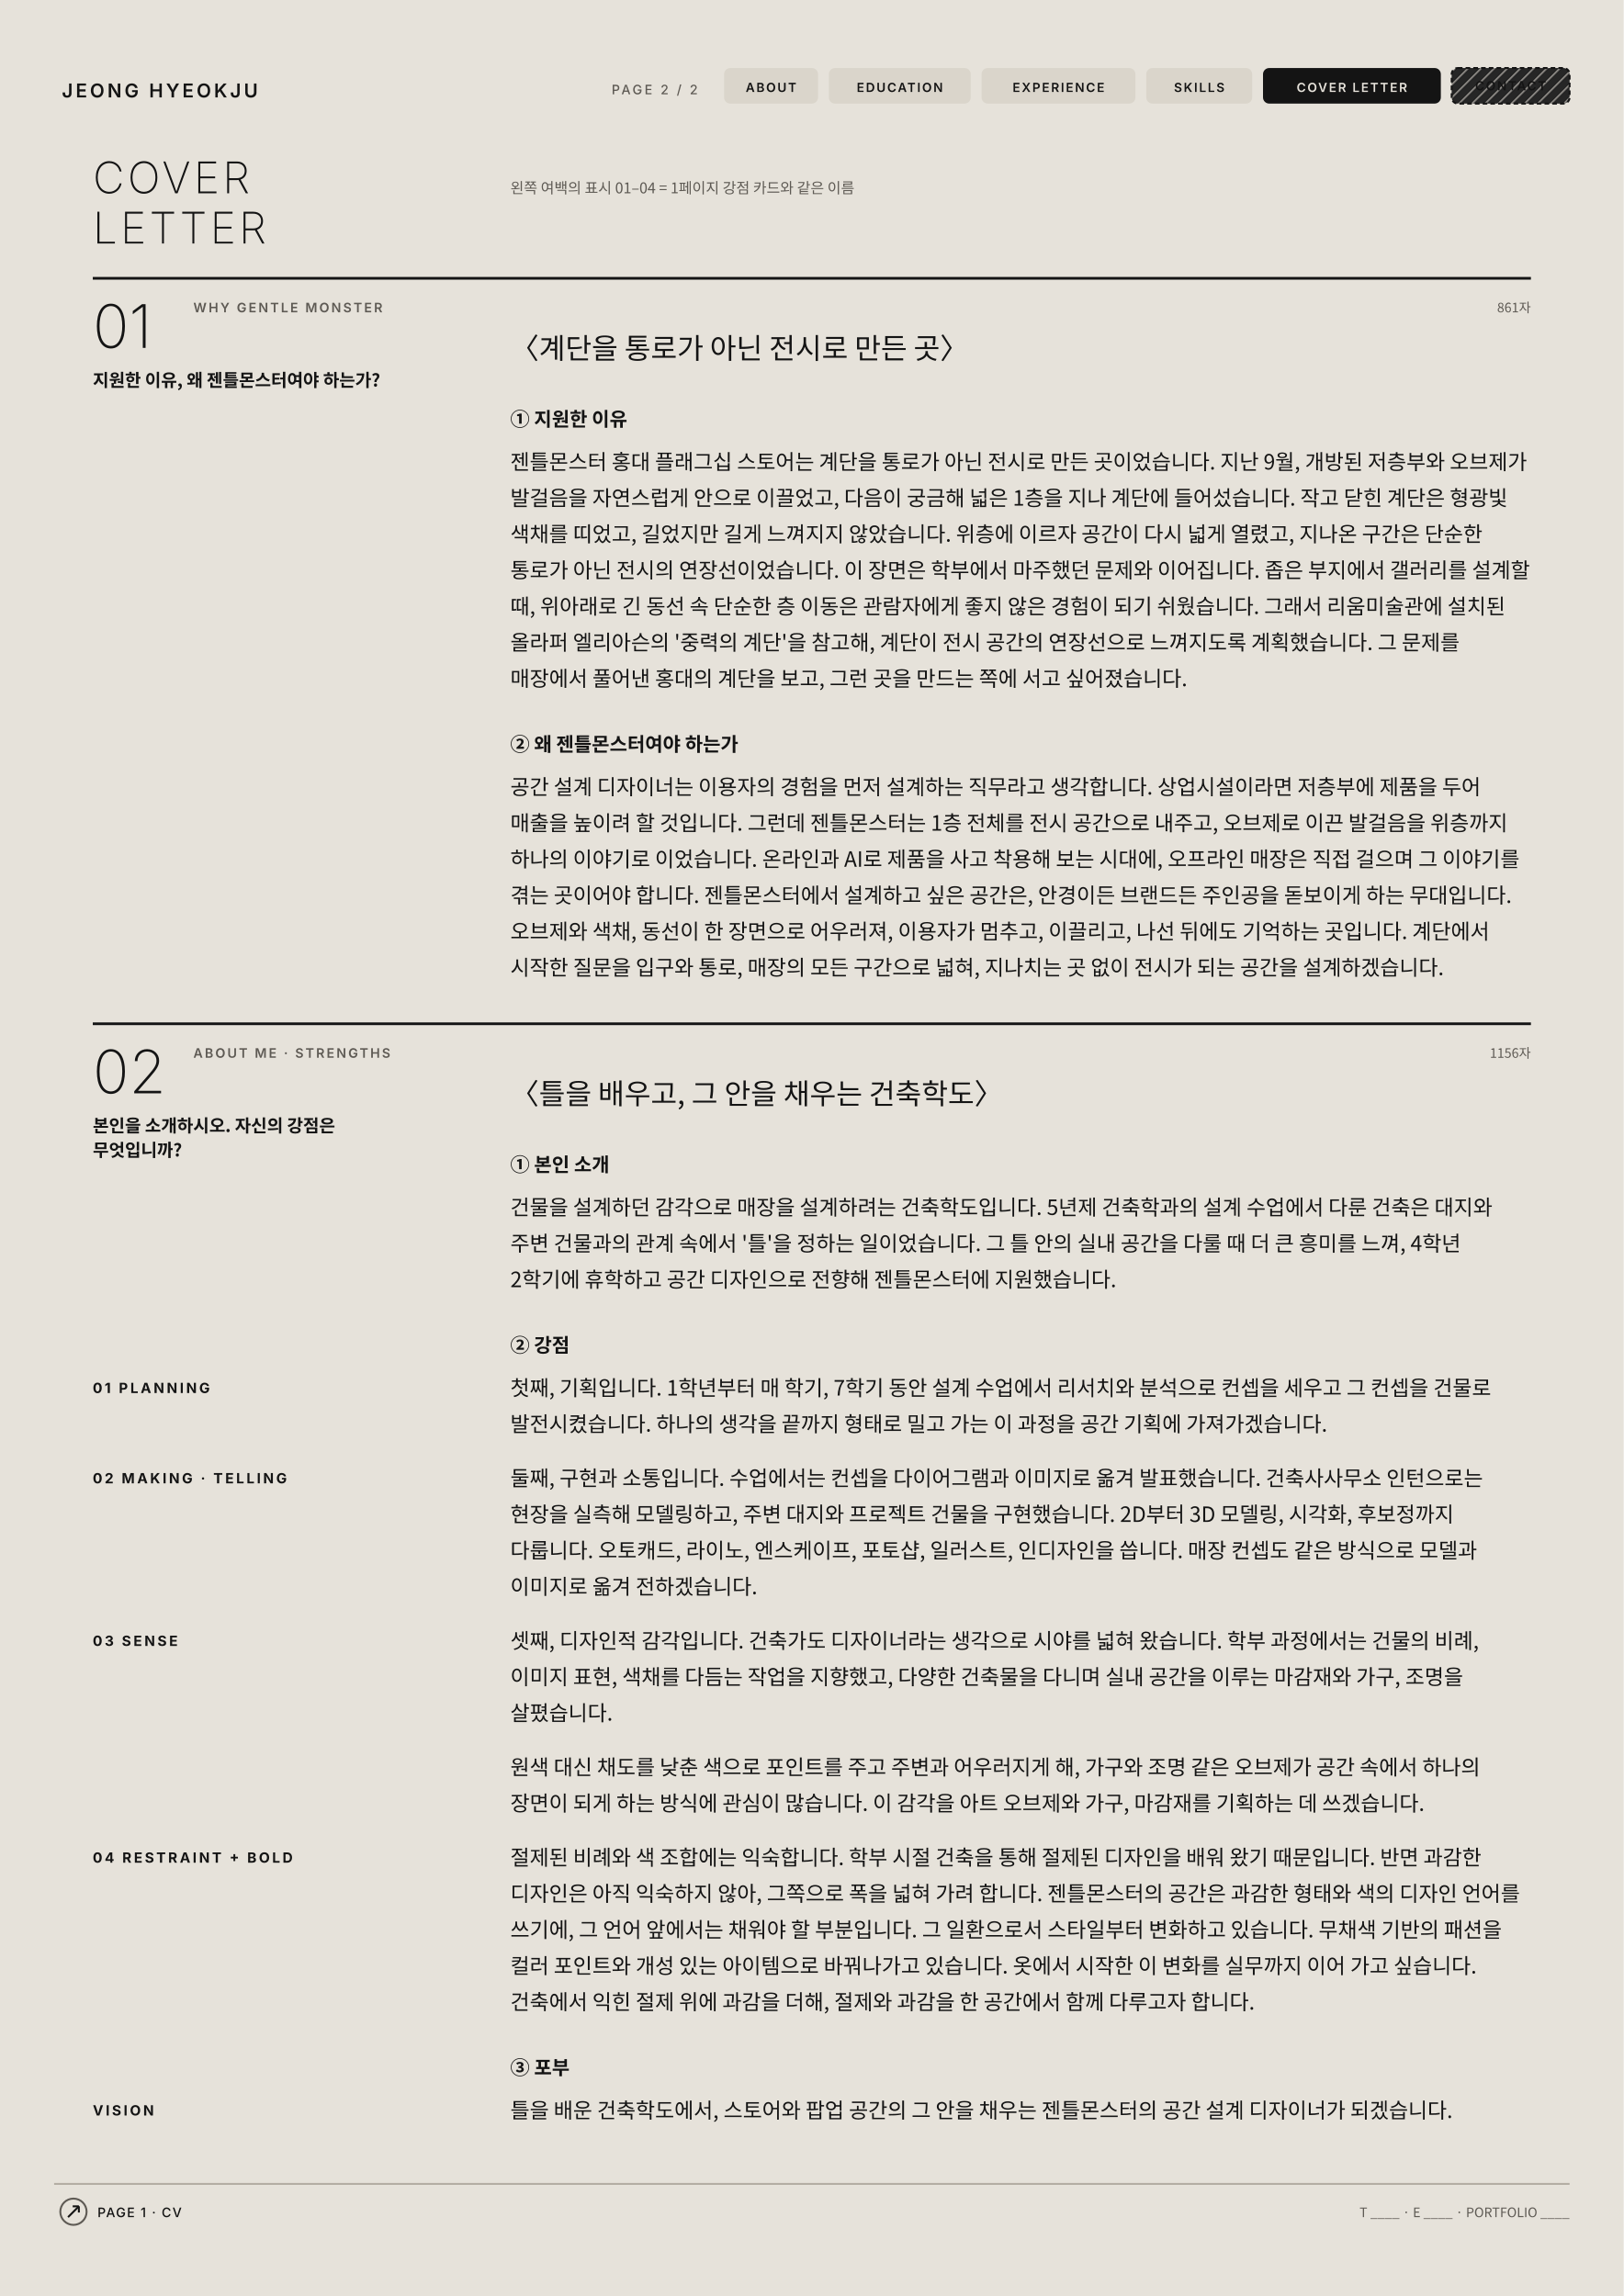
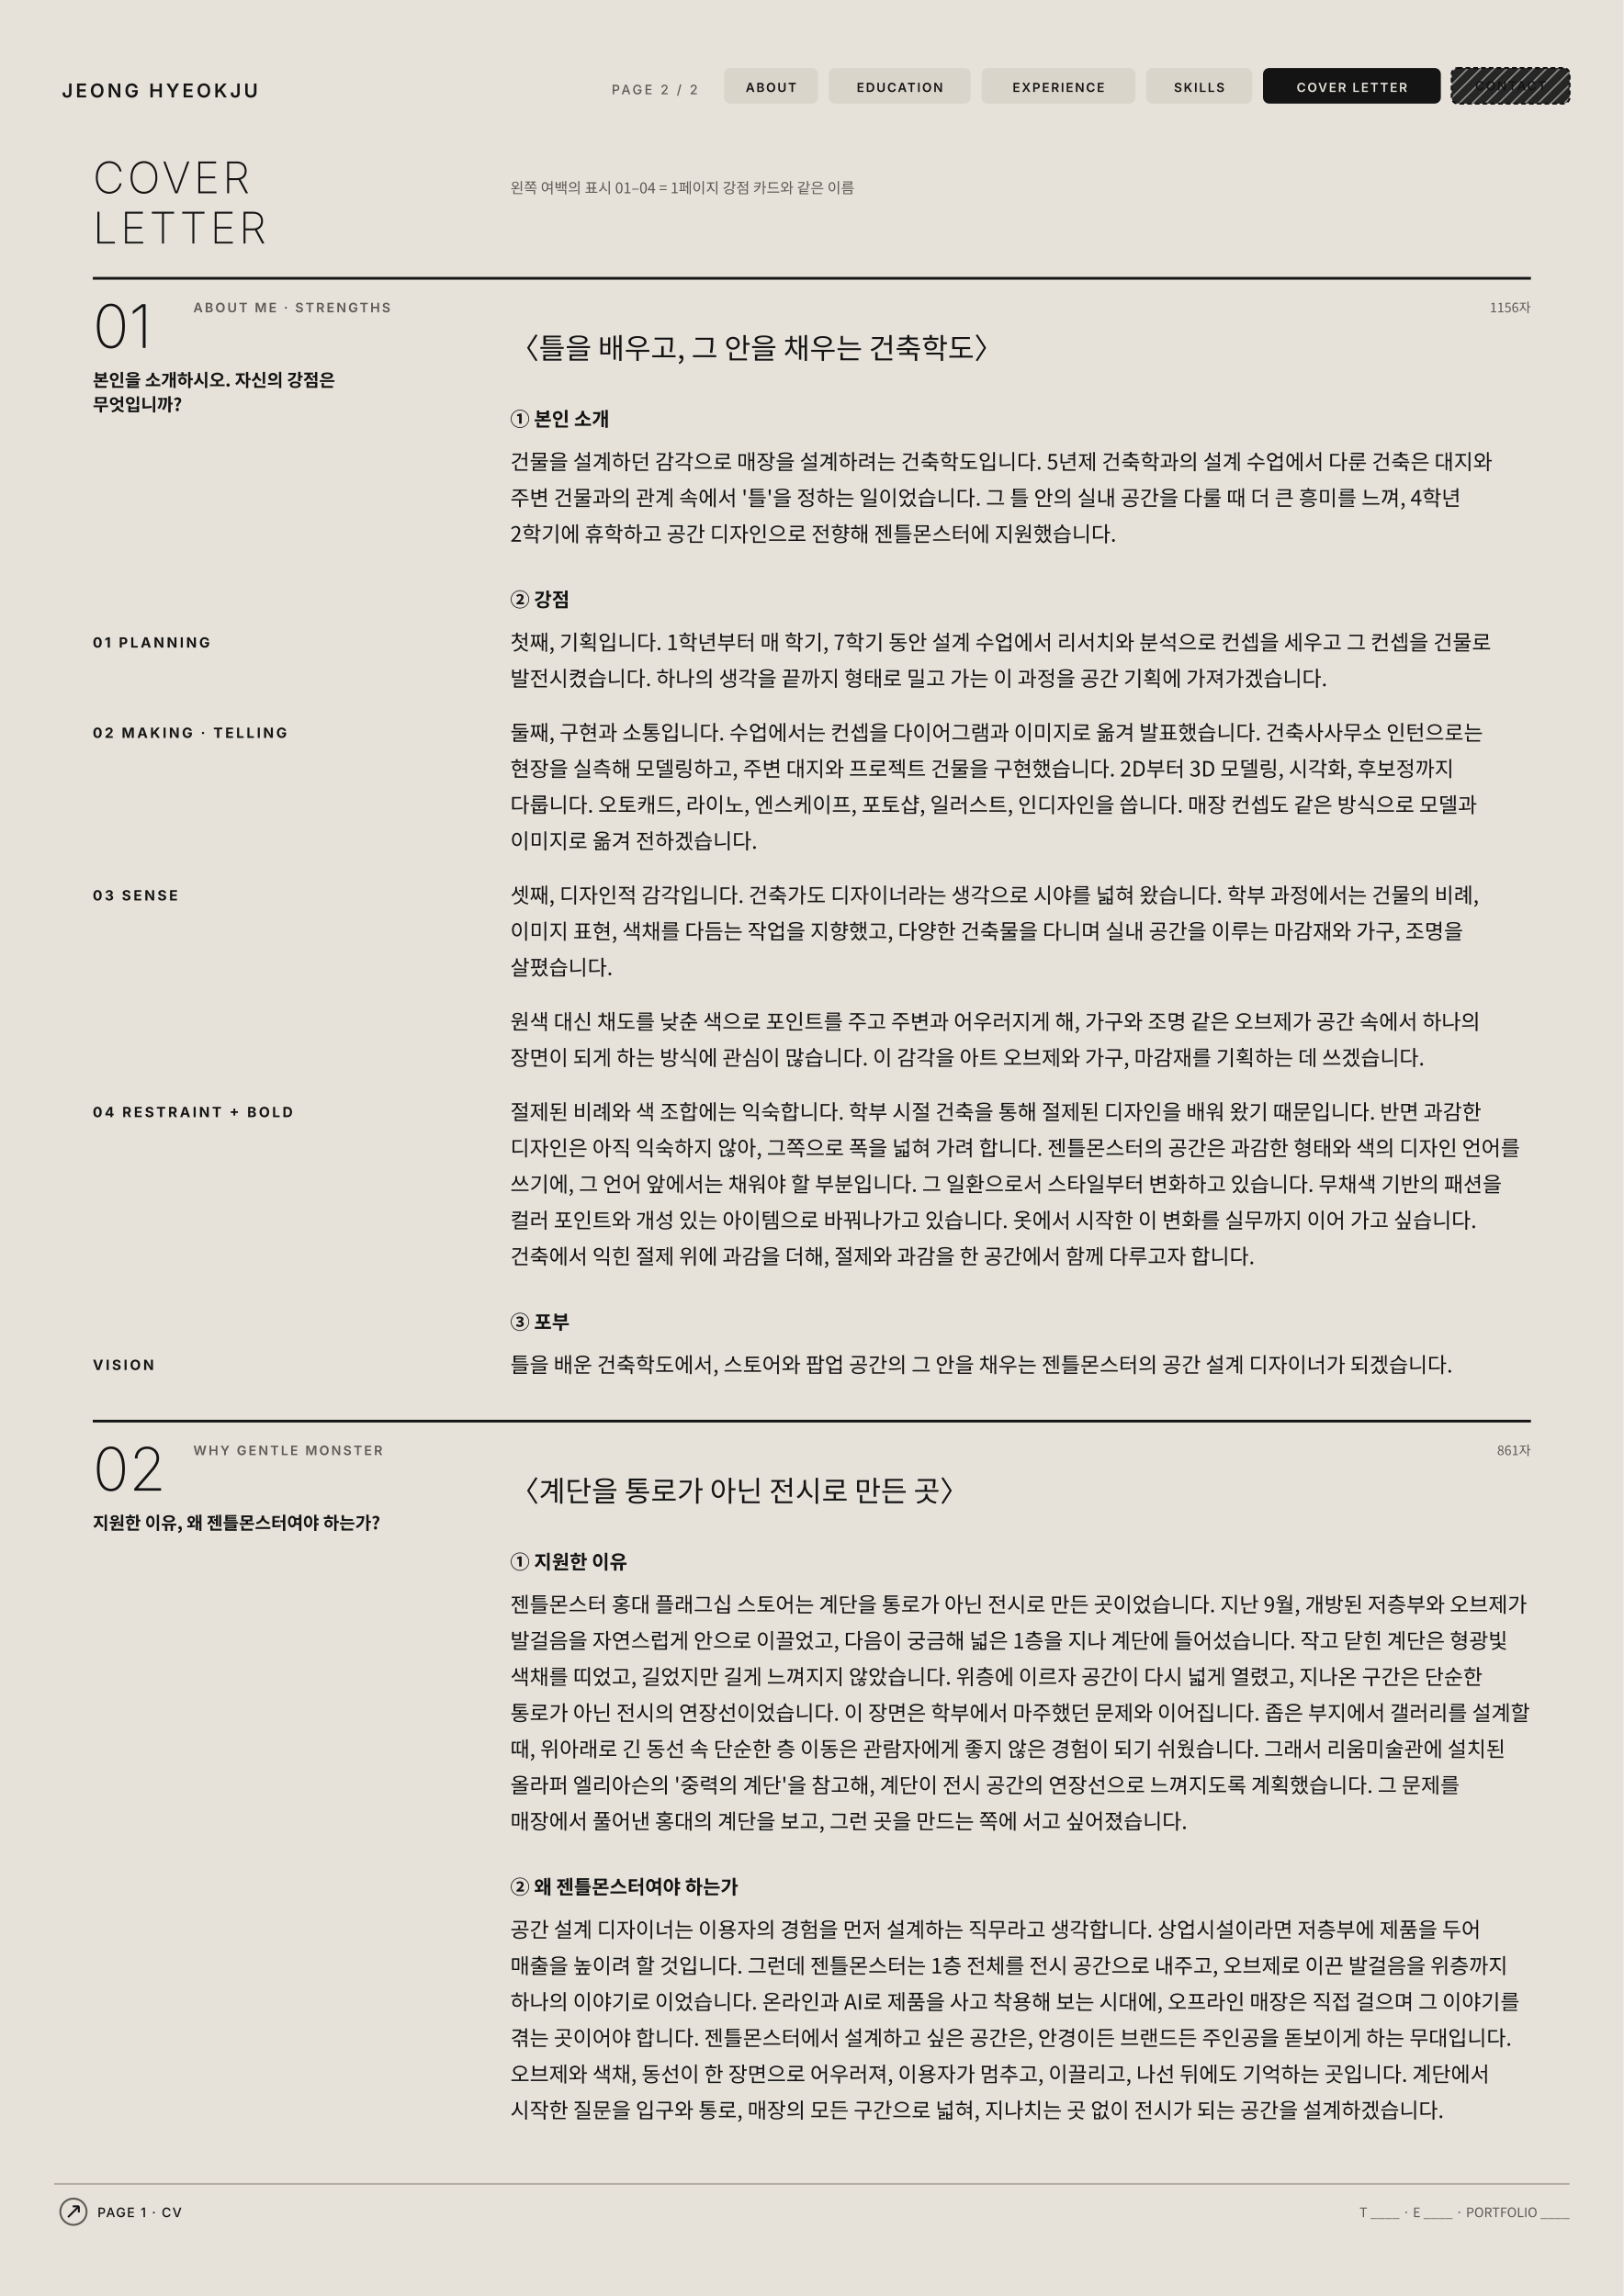
<svg xmlns="http://www.w3.org/2000/svg" width="210mm" height="297mm" viewBox="0 0 210 297">
  <defs>
    <pattern id="hatch" width="1.2" height="1.2" patternUnits="userSpaceOnUse" patternTransform="rotate(45)">
      <rect width="1.2" height="1.2" fill="#262626" />
      <line x1="0" y1="0" x2="0" y2="1.2" stroke="#8E8B86" stroke-width="0.4" />
    </pattern>
  </defs>
  <g id="P2B_01_BACKGROUND">
    <rect x="0.00" y="0.00" width="210.00" height="297.00" rx="0" fill="#E6E2DA" stroke="none" stroke-width="0.25" />
  </g>
  <g id="P2B_02_NAV">
    <text x="8.00" y="12.60" font-family="Inter, 'Noto Sans CJK KR', sans-serif" font-size="2.470" font-weight="600" fill="#141414" text-anchor="start" letter-spacing="0.350" opacity="1">JEONG HYEOKJU</text>
    <rect x="187.75" y="8.80" width="15.25" height="4.60" rx="0.8" fill="url(#hatch)" stroke="#141414" stroke-width="0.25" stroke-dasharray="0.6 0.4" />
    <text x="195.38" y="11.68" font-family="Inter, 'Noto Sans CJK KR', sans-serif" font-size="1.623" font-weight="600" fill="#141414" text-anchor="middle" letter-spacing="0.200" opacity="1">CONTACT</text>
    <rect x="163.35" y="8.80" width="23.00" height="4.60" rx="0.8" fill="#141414" stroke="none" stroke-width="0.25" />
    <text x="174.85" y="11.90" font-family="Inter, 'Noto Sans CJK KR', sans-serif" font-size="1.623" font-weight="600" fill="#E6E2DA" text-anchor="middle" letter-spacing="0.200" opacity="1">COVER LETTER</text>
    <rect x="148.25" y="8.80" width="13.70" height="4.60" rx="0.8" fill="#DAD5CB" stroke="none" stroke-width="0.25" />
    <text x="155.10" y="11.90" font-family="Inter, 'Noto Sans CJK KR', sans-serif" font-size="1.623" font-weight="600" fill="#141414" text-anchor="middle" letter-spacing="0.200" opacity="1">SKILLS</text>
    <rect x="126.95" y="8.80" width="19.90" height="4.60" rx="0.8" fill="#DAD5CB" stroke="none" stroke-width="0.25" />
    <text x="136.90" y="11.90" font-family="Inter, 'Noto Sans CJK KR', sans-serif" font-size="1.623" font-weight="600" fill="#141414" text-anchor="middle" letter-spacing="0.200" opacity="1">EXPERIENCE</text>
    <rect x="107.20" y="8.80" width="18.35" height="4.60" rx="0.8" fill="#DAD5CB" stroke="none" stroke-width="0.25" />
    <text x="116.37" y="11.90" font-family="Inter, 'Noto Sans CJK KR', sans-serif" font-size="1.623" font-weight="600" fill="#141414" text-anchor="middle" letter-spacing="0.200" opacity="1">EDUCATION</text>
    <rect x="93.65" y="8.80" width="12.15" height="4.60" rx="0.8" fill="#DAD5CB" stroke="none" stroke-width="0.25" />
    <text x="99.72" y="11.90" font-family="Inter, 'Noto Sans CJK KR', sans-serif" font-size="1.623" font-weight="600" fill="#141414" text-anchor="middle" letter-spacing="0.200" opacity="1">ABOUT</text>
    <text x="90.25" y="12.20" font-family="Inter, 'Noto Sans CJK KR', sans-serif" font-size="1.693" font-weight="500" fill="#5E5A54" text-anchor="end" letter-spacing="0.300" opacity="1">PAGE 2 / 2</text>
  </g>
  <g id="P2B_03_HEADER">
    <text x="12.00" y="25.00" font-family="Inter, 'Noto Sans CJK KR', sans-serif" font-size="5.645" font-weight="200" fill="#141414" text-anchor="start" letter-spacing="0.400" opacity="1">COVER</text>
    <text x="12.00" y="31.50" font-family="Inter, 'Noto Sans CJK KR', sans-serif" font-size="5.645" font-weight="200" fill="#141414" text-anchor="start" letter-spacing="0.400" opacity="1">LETTER</text>
    <text x="66.00" y="25.00" font-family="'Noto Sans CJK KR', Inter, sans-serif" font-size="1.905" font-weight="400" fill="#5E5A54" text-anchor="start" letter-spacing="0.000" opacity="1">왼쪽 여백의 표시 01–04 = 1페이지 강점 카드와 같은 이름</text>
  </g>
  <g id="P2B_04_TEXT">
    <line x1="12.00" y1="36.00" x2="198.00" y2="36.00" stroke="#141414" stroke-width="0.35" />
    <text x="12.00" y="45.00" font-family="Inter, 'Noto Sans CJK KR', sans-serif" font-size="7.762" font-weight="200" fill="#141414" text-anchor="start" letter-spacing="0.000" opacity="1">01</text>
-     <text x="25.00" y="40.40" font-family="Inter, 'Noto Sans CJK KR', sans-serif" font-size="1.693" font-weight="600" fill="#5E5A54" text-anchor="start" letter-spacing="0.250" opacity="1">WHY GENTLE MONSTER</text>
-     <text x="12.00" y="50.00" font-family="'Noto Sans CJK KR', Inter, sans-serif" font-size="2.258" font-weight="700" fill="#141414" text-anchor="start" letter-spacing="0.000" opacity="1">지원한 이유, 왜 젠틀몬스터여야 하는가?</text>
-     <text x="198.00" y="40.40" font-family="'Noto Sans CJK KR', Inter, sans-serif" font-size="1.693" font-weight="400" fill="#5E5A54" text-anchor="end" letter-spacing="0.000" opacity="1">861자</text>
-     <text x="66.00" y="46.40" font-family="'Noto Sans CJK KR', Inter, sans-serif" font-size="3.704" font-weight="400" fill="#141414" text-anchor="start" letter-spacing="0.000" opacity="1">〈계단을 통로가 아닌 전시로 만든 곳〉</text>
-     <text x="66.00" y="55.12" font-family="'Noto Sans CJK KR', Inter, sans-serif" font-size="2.499" font-weight="700" fill="#141414" text-anchor="start" letter-spacing="0.000" opacity="1">① 지원한 이유</text>
-     <text x="66.00" y="60.73" font-family="'Noto Sans CJK KR', Inter, sans-serif" font-size="2.717" font-weight="400" fill="#141414" text-anchor="start" letter-spacing="0.000" opacity="1">젠틀몬스터 홍대 플래그십 스토어는 계단을 통로가 아닌 전시로 만든 곳이었습니다. 지난 9월, 개방된 저층부와 오브제가</text>
-     <text x="66.00" y="65.40" font-family="'Noto Sans CJK KR', Inter, sans-serif" font-size="2.717" font-weight="400" fill="#141414" text-anchor="start" letter-spacing="0.000" opacity="1">발걸음을 자연스럽게 안으로 이끌었고, 다음이 궁금해 넓은 1층을 지나 계단에 들어섰습니다. 작고 닫힌 계단은 형광빛</text>
-     <text x="66.00" y="70.07" font-family="'Noto Sans CJK KR', Inter, sans-serif" font-size="2.717" font-weight="400" fill="#141414" text-anchor="start" letter-spacing="0.000" opacity="1">색채를 띠었고, 길었지만 길게 느껴지지 않았습니다. 위층에 이르자 공간이 다시 넓게 열렸고, 지나온 구간은 단순한</text>
-     <text x="66.00" y="74.74" font-family="'Noto Sans CJK KR', Inter, sans-serif" font-size="2.717" font-weight="400" fill="#141414" text-anchor="start" letter-spacing="0.000" opacity="1">통로가 아닌 전시의 연장선이었습니다. 이 장면은 학부에서 마주했던 문제와 이어집니다. 좁은 부지에서 갤러리를 설계할</text>
-     <text x="66.00" y="79.42" font-family="'Noto Sans CJK KR', Inter, sans-serif" font-size="2.717" font-weight="400" fill="#141414" text-anchor="start" letter-spacing="0.000" opacity="1">때, 위아래로 긴 동선 속 단순한 층 이동은 관람자에게 좋지 않은 경험이 되기 쉬웠습니다. 그래서 리움미술관에 설치된</text>
-     <text x="66.00" y="84.09" font-family="'Noto Sans CJK KR', Inter, sans-serif" font-size="2.717" font-weight="400" fill="#141414" text-anchor="start" letter-spacing="0.000" opacity="1">올라퍼 엘리아슨의 '중력의 계단'을 참고해, 계단이 전시 공간의 연장선으로 느껴지도록 계획했습니다. 그 문제를</text>
-     <text x="66.00" y="88.76" font-family="'Noto Sans CJK KR', Inter, sans-serif" font-size="2.717" font-weight="400" fill="#141414" text-anchor="start" letter-spacing="0.000" opacity="1">매장에서 풀어낸 홍대의 계단을 보고, 그런 곳을 만드는 쪽에 서고 싶어졌습니다.</text>
-     <text x="66.00" y="97.17" font-family="'Noto Sans CJK KR', Inter, sans-serif" font-size="2.499" font-weight="700" fill="#141414" text-anchor="start" letter-spacing="0.000" opacity="1">② 왜 젠틀몬스터여야 하는가</text>
-     <text x="66.00" y="102.78" font-family="'Noto Sans CJK KR', Inter, sans-serif" font-size="2.717" font-weight="400" fill="#141414" text-anchor="start" letter-spacing="0.000" opacity="1">공간 설계 디자이너는 이용자의 경험을 먼저 설계하는 직무라고 생각합니다. 상업시설이라면 저층부에 제품을 두어</text>
-     <text x="66.00" y="107.45" font-family="'Noto Sans CJK KR', Inter, sans-serif" font-size="2.717" font-weight="400" fill="#141414" text-anchor="start" letter-spacing="0.000" opacity="1">매출을 높이려 할 것입니다. 그런데 젠틀몬스터는 1층 전체를 전시 공간으로 내주고, 오브제로 이끈 발걸음을 위층까지</text>
-     <text x="66.00" y="112.12" font-family="'Noto Sans CJK KR', Inter, sans-serif" font-size="2.717" font-weight="400" fill="#141414" text-anchor="start" letter-spacing="0.000" opacity="1">하나의 이야기로 이었습니다. 온라인과 AI로 제품을 사고 착용해 보는 시대에, 오프라인 매장은 직접 걸으며 그 이야기를</text>
-     <text x="66.00" y="116.80" font-family="'Noto Sans CJK KR', Inter, sans-serif" font-size="2.717" font-weight="400" fill="#141414" text-anchor="start" letter-spacing="0.000" opacity="1">겪는 곳이어야 합니다. 젠틀몬스터에서 설계하고 싶은 공간은, 안경이든 브랜드든 주인공을 돋보이게 하는 무대입니다.</text>
-     <text x="66.00" y="121.47" font-family="'Noto Sans CJK KR', Inter, sans-serif" font-size="2.717" font-weight="400" fill="#141414" text-anchor="start" letter-spacing="0.000" opacity="1">오브제와 색채, 동선이 한 장면으로 어우러져, 이용자가 멈추고, 이끌리고, 나선 뒤에도 기억하는 곳입니다. 계단에서</text>
-     <text x="66.00" y="126.14" font-family="'Noto Sans CJK KR', Inter, sans-serif" font-size="2.717" font-weight="400" fill="#141414" text-anchor="start" letter-spacing="0.000" opacity="1">시작한 질문을 입구와 통로, 매장의 모든 구간으로 넓혀, 지나치는 곳 없이 전시가 되는 공간을 설계하겠습니다.</text>
-     <line x1="12.00" y1="132.43" x2="198.00" y2="132.43" stroke="#141414" stroke-width="0.35" />
-     <text x="12.00" y="141.43" font-family="Inter, 'Noto Sans CJK KR', sans-serif" font-size="7.762" font-weight="200" fill="#141414" text-anchor="start" letter-spacing="0.000" opacity="1">02</text>
-     <text x="25.00" y="136.83" font-family="Inter, 'Noto Sans CJK KR', sans-serif" font-size="1.693" font-weight="600" fill="#5E5A54" text-anchor="start" letter-spacing="0.250" opacity="1">ABOUT ME · STRENGTHS</text>
-     <text x="12.00" y="146.43" font-family="'Noto Sans CJK KR', Inter, sans-serif" font-size="2.258" font-weight="700" fill="#141414" text-anchor="start" letter-spacing="0.000" opacity="1">본인을 소개하시오. 자신의 강점은</text>
-     <text x="12.00" y="149.59" font-family="'Noto Sans CJK KR', Inter, sans-serif" font-size="2.258" font-weight="700" fill="#141414" text-anchor="start" letter-spacing="0.000" opacity="1">무엇입니까?</text>
-     <text x="198.00" y="136.83" font-family="'Noto Sans CJK KR', Inter, sans-serif" font-size="1.693" font-weight="400" fill="#5E5A54" text-anchor="end" letter-spacing="0.000" opacity="1">1156자</text>
-     <text x="66.00" y="142.83" font-family="'Noto Sans CJK KR', Inter, sans-serif" font-size="3.704" font-weight="400" fill="#141414" text-anchor="start" letter-spacing="0.000" opacity="1">〈틀을 배우고, 그 안을 채우는 건축학도〉</text>
-     <text x="66.00" y="151.55" font-family="'Noto Sans CJK KR', Inter, sans-serif" font-size="2.499" font-weight="700" fill="#141414" text-anchor="start" letter-spacing="0.000" opacity="1">① 본인 소개</text>
-     <text x="66.00" y="157.16" font-family="'Noto Sans CJK KR', Inter, sans-serif" font-size="2.717" font-weight="400" fill="#141414" text-anchor="start" letter-spacing="0.000" opacity="1">건물을 설계하던 감각으로 매장을 설계하려는 건축학도입니다. 5년제 건축학과의 설계 수업에서 다룬 건축은 대지와</text>
-     <text x="66.00" y="161.83" font-family="'Noto Sans CJK KR', Inter, sans-serif" font-size="2.717" font-weight="400" fill="#141414" text-anchor="start" letter-spacing="0.000" opacity="1">주변 건물과의 관계 속에서 '틀'을 정하는 일이었습니다. 그 틀 안의 실내 공간을 다룰 때 더 큰 흥미를 느껴, 4학년</text>
-     <text x="66.00" y="166.50" font-family="'Noto Sans CJK KR', Inter, sans-serif" font-size="2.717" font-weight="400" fill="#141414" text-anchor="start" letter-spacing="0.000" opacity="1">2학기에 휴학하고 공간 디자인으로 전향해 젠틀몬스터에 지원했습니다.</text>
-     <text x="66.00" y="174.91" font-family="'Noto Sans CJK KR', Inter, sans-serif" font-size="2.499" font-weight="700" fill="#141414" text-anchor="start" letter-spacing="0.000" opacity="1">② 강점</text>
-     <text x="12.00" y="180.20" font-family="Inter, 'Noto Sans CJK KR', sans-serif" font-size="1.835" font-weight="700" fill="#141414" text-anchor="start" letter-spacing="0.300" opacity="1">01 PLANNING</text>
-     <text x="66.00" y="180.52" font-family="'Noto Sans CJK KR', Inter, sans-serif" font-size="2.717" font-weight="400" fill="#141414" text-anchor="start" letter-spacing="0.000" opacity="1">첫째, 기획입니다. 1학년부터 매 학기, 7학기 동안 설계 수업에서 리서치와 분석으로 컨셉을 세우고 그 컨셉을 건물로</text>
-     <text x="66.00" y="185.19" font-family="'Noto Sans CJK KR', Inter, sans-serif" font-size="2.717" font-weight="400" fill="#141414" text-anchor="start" letter-spacing="0.000" opacity="1">발전시켰습니다. 하나의 생각을 끝까지 형태로 밀고 가는 이 과정을 공간 기획에 가져가겠습니다.</text>
-     <text x="12.00" y="191.88" font-family="Inter, 'Noto Sans CJK KR', sans-serif" font-size="1.835" font-weight="700" fill="#141414" text-anchor="start" letter-spacing="0.300" opacity="1">02 MAKING · TELLING</text>
-     <text x="66.00" y="192.20" font-family="'Noto Sans CJK KR', Inter, sans-serif" font-size="2.717" font-weight="400" fill="#141414" text-anchor="start" letter-spacing="0.000" opacity="1">둘째, 구현과 소통입니다. 수업에서는 컨셉을 다이어그램과 이미지로 옮겨 발표했습니다. 건축사사무소 인턴으로는</text>
-     <text x="66.00" y="196.87" font-family="'Noto Sans CJK KR', Inter, sans-serif" font-size="2.717" font-weight="400" fill="#141414" text-anchor="start" letter-spacing="0.000" opacity="1">현장을 실측해 모델링하고, 주변 대지와 프로젝트 건물을 구현했습니다. 2D부터 3D 모델링, 시각화, 후보정까지</text>
-     <text x="66.00" y="201.55" font-family="'Noto Sans CJK KR', Inter, sans-serif" font-size="2.717" font-weight="400" fill="#141414" text-anchor="start" letter-spacing="0.000" opacity="1">다룹니다. 오토캐드, 라이노, 엔스케이프, 포토샵, 일러스트, 인디자인을 씁니다. 매장 컨셉도 같은 방식으로 모델과</text>
-     <text x="66.00" y="206.22" font-family="'Noto Sans CJK KR', Inter, sans-serif" font-size="2.717" font-weight="400" fill="#141414" text-anchor="start" letter-spacing="0.000" opacity="1">이미지로 옮겨 전하겠습니다.</text>
-     <text x="12.00" y="212.91" font-family="Inter, 'Noto Sans CJK KR', sans-serif" font-size="1.835" font-weight="700" fill="#141414" text-anchor="start" letter-spacing="0.300" opacity="1">03 SENSE</text>
-     <text x="66.00" y="213.23" font-family="'Noto Sans CJK KR', Inter, sans-serif" font-size="2.717" font-weight="400" fill="#141414" text-anchor="start" letter-spacing="0.000" opacity="1">셋째, 디자인적 감각입니다. 건축가도 디자이너라는 생각으로 시야를 넓혀 왔습니다. 학부 과정에서는 건물의 비례,</text>
-     <text x="66.00" y="217.90" font-family="'Noto Sans CJK KR', Inter, sans-serif" font-size="2.717" font-weight="400" fill="#141414" text-anchor="start" letter-spacing="0.000" opacity="1">이미지 표현, 색채를 다듬는 작업을 지향했고, 다양한 건축물을 다니며 실내 공간을 이루는 마감재와 가구, 조명을</text>
-     <text x="66.00" y="222.57" font-family="'Noto Sans CJK KR', Inter, sans-serif" font-size="2.717" font-weight="400" fill="#141414" text-anchor="start" letter-spacing="0.000" opacity="1">살폈습니다.</text>
-     <text x="66.00" y="229.58" font-family="'Noto Sans CJK KR', Inter, sans-serif" font-size="2.717" font-weight="400" fill="#141414" text-anchor="start" letter-spacing="0.000" opacity="1">원색 대신 채도를 낮춘 색으로 포인트를 주고 주변과 어우러지게 해, 가구와 조명 같은 오브제가 공간 속에서 하나의</text>
-     <text x="66.00" y="234.25" font-family="'Noto Sans CJK KR', Inter, sans-serif" font-size="2.717" font-weight="400" fill="#141414" text-anchor="start" letter-spacing="0.000" opacity="1">장면이 되게 하는 방식에 관심이 많습니다. 이 감각을 아트 오브제와 가구, 마감재를 기획하는 데 쓰겠습니다.</text>
-     <text x="12.00" y="240.95" font-family="Inter, 'Noto Sans CJK KR', sans-serif" font-size="1.835" font-weight="700" fill="#141414" text-anchor="start" letter-spacing="0.300" opacity="1">04 RESTRAINT + BOLD</text>
-     <text x="66.00" y="241.26" font-family="'Noto Sans CJK KR', Inter, sans-serif" font-size="2.717" font-weight="400" fill="#141414" text-anchor="start" letter-spacing="0.000" opacity="1">절제된 비례와 색 조합에는 익숙합니다. 학부 시절 건축을 통해 절제된 디자인을 배워 왔기 때문입니다. 반면 과감한</text>
-     <text x="66.00" y="245.93" font-family="'Noto Sans CJK KR', Inter, sans-serif" font-size="2.717" font-weight="400" fill="#141414" text-anchor="start" letter-spacing="0.000" opacity="1">디자인은 아직 익숙하지 않아, 그쪽으로 폭을 넓혀 가려 합니다. 젠틀몬스터의 공간은 과감한 형태와 색의 디자인 언어를</text>
-     <text x="66.00" y="250.61" font-family="'Noto Sans CJK KR', Inter, sans-serif" font-size="2.717" font-weight="400" fill="#141414" text-anchor="start" letter-spacing="0.000" opacity="1">쓰기에, 그 언어 앞에서는 채워야 할 부분입니다. 그 일환으로서 스타일부터 변화하고 있습니다. 무채색 기반의 패션을</text>
-     <text x="66.00" y="255.28" font-family="'Noto Sans CJK KR', Inter, sans-serif" font-size="2.717" font-weight="400" fill="#141414" text-anchor="start" letter-spacing="0.000" opacity="1">컬러 포인트와 개성 있는 아이템으로 바꿔나가고 있습니다. 옷에서 시작한 이 변화를 실무까지 이어 가고 싶습니다.</text>
-     <text x="66.00" y="259.95" font-family="'Noto Sans CJK KR', Inter, sans-serif" font-size="2.717" font-weight="400" fill="#141414" text-anchor="start" letter-spacing="0.000" opacity="1">건축에서 익힌 절제 위에 과감을 더해, 절제와 과감을 한 공간에서 함께 다루고자 합니다.</text>
-     <text x="66.00" y="268.36" font-family="'Noto Sans CJK KR', Inter, sans-serif" font-size="2.499" font-weight="700" fill="#141414" text-anchor="start" letter-spacing="0.000" opacity="1">③ 포부</text>
-     <text x="12.00" y="273.65" font-family="Inter, 'Noto Sans CJK KR', sans-serif" font-size="1.835" font-weight="700" fill="#141414" text-anchor="start" letter-spacing="0.300" opacity="1">VISION</text>
-     <text x="66.00" y="273.97" font-family="'Noto Sans CJK KR', Inter, sans-serif" font-size="2.717" font-weight="400" fill="#141414" text-anchor="start" letter-spacing="0.000" opacity="1">틀을 배운 건축학도에서, 스토어와 팝업 공간의 그 안을 채우는 젠틀몬스터의 공간 설계 디자이너가 되겠습니다.</text>
+     <text x="25.00" y="40.40" font-family="Inter, 'Noto Sans CJK KR', sans-serif" font-size="1.693" font-weight="600" fill="#5E5A54" text-anchor="start" letter-spacing="0.250" opacity="1">ABOUT ME · STRENGTHS</text>
+     <text x="12.00" y="50.00" font-family="'Noto Sans CJK KR', Inter, sans-serif" font-size="2.258" font-weight="700" fill="#141414" text-anchor="start" letter-spacing="0.000" opacity="1">본인을 소개하시오. 자신의 강점은</text>
+     <text x="12.00" y="53.16" font-family="'Noto Sans CJK KR', Inter, sans-serif" font-size="2.258" font-weight="700" fill="#141414" text-anchor="start" letter-spacing="0.000" opacity="1">무엇입니까?</text>
+     <text x="198.00" y="40.40" font-family="'Noto Sans CJK KR', Inter, sans-serif" font-size="1.693" font-weight="400" fill="#5E5A54" text-anchor="end" letter-spacing="0.000" opacity="1">1156자</text>
+     <text x="66.00" y="46.40" font-family="'Noto Sans CJK KR', Inter, sans-serif" font-size="3.704" font-weight="400" fill="#141414" text-anchor="start" letter-spacing="0.000" opacity="1">〈틀을 배우고, 그 안을 채우는 건축학도〉</text>
+     <text x="66.00" y="55.12" font-family="'Noto Sans CJK KR', Inter, sans-serif" font-size="2.499" font-weight="700" fill="#141414" text-anchor="start" letter-spacing="0.000" opacity="1">① 본인 소개</text>
+     <text x="66.00" y="60.73" font-family="'Noto Sans CJK KR', Inter, sans-serif" font-size="2.717" font-weight="400" fill="#141414" text-anchor="start" letter-spacing="0.000" opacity="1">건물을 설계하던 감각으로 매장을 설계하려는 건축학도입니다. 5년제 건축학과의 설계 수업에서 다룬 건축은 대지와</text>
+     <text x="66.00" y="65.40" font-family="'Noto Sans CJK KR', Inter, sans-serif" font-size="2.717" font-weight="400" fill="#141414" text-anchor="start" letter-spacing="0.000" opacity="1">주변 건물과의 관계 속에서 '틀'을 정하는 일이었습니다. 그 틀 안의 실내 공간을 다룰 때 더 큰 흥미를 느껴, 4학년</text>
+     <text x="66.00" y="70.07" font-family="'Noto Sans CJK KR', Inter, sans-serif" font-size="2.717" font-weight="400" fill="#141414" text-anchor="start" letter-spacing="0.000" opacity="1">2학기에 휴학하고 공간 디자인으로 전향해 젠틀몬스터에 지원했습니다.</text>
+     <text x="66.00" y="78.48" font-family="'Noto Sans CJK KR', Inter, sans-serif" font-size="2.499" font-weight="700" fill="#141414" text-anchor="start" letter-spacing="0.000" opacity="1">② 강점</text>
+     <text x="12.00" y="83.77" font-family="Inter, 'Noto Sans CJK KR', sans-serif" font-size="1.835" font-weight="700" fill="#141414" text-anchor="start" letter-spacing="0.300" opacity="1">01 PLANNING</text>
+     <text x="66.00" y="84.09" font-family="'Noto Sans CJK KR', Inter, sans-serif" font-size="2.717" font-weight="400" fill="#141414" text-anchor="start" letter-spacing="0.000" opacity="1">첫째, 기획입니다. 1학년부터 매 학기, 7학기 동안 설계 수업에서 리서치와 분석으로 컨셉을 세우고 그 컨셉을 건물로</text>
+     <text x="66.00" y="88.76" font-family="'Noto Sans CJK KR', Inter, sans-serif" font-size="2.717" font-weight="400" fill="#141414" text-anchor="start" letter-spacing="0.000" opacity="1">발전시켰습니다. 하나의 생각을 끝까지 형태로 밀고 가는 이 과정을 공간 기획에 가져가겠습니다.</text>
+     <text x="12.00" y="95.45" font-family="Inter, 'Noto Sans CJK KR', sans-serif" font-size="1.835" font-weight="700" fill="#141414" text-anchor="start" letter-spacing="0.300" opacity="1">02 MAKING · TELLING</text>
+     <text x="66.00" y="95.77" font-family="'Noto Sans CJK KR', Inter, sans-serif" font-size="2.717" font-weight="400" fill="#141414" text-anchor="start" letter-spacing="0.000" opacity="1">둘째, 구현과 소통입니다. 수업에서는 컨셉을 다이어그램과 이미지로 옮겨 발표했습니다. 건축사사무소 인턴으로는</text>
+     <text x="66.00" y="100.44" font-family="'Noto Sans CJK KR', Inter, sans-serif" font-size="2.717" font-weight="400" fill="#141414" text-anchor="start" letter-spacing="0.000" opacity="1">현장을 실측해 모델링하고, 주변 대지와 프로젝트 건물을 구현했습니다. 2D부터 3D 모델링, 시각화, 후보정까지</text>
+     <text x="66.00" y="105.11" font-family="'Noto Sans CJK KR', Inter, sans-serif" font-size="2.717" font-weight="400" fill="#141414" text-anchor="start" letter-spacing="0.000" opacity="1">다룹니다. 오토캐드, 라이노, 엔스케이프, 포토샵, 일러스트, 인디자인을 씁니다. 매장 컨셉도 같은 방식으로 모델과</text>
+     <text x="66.00" y="109.79" font-family="'Noto Sans CJK KR', Inter, sans-serif" font-size="2.717" font-weight="400" fill="#141414" text-anchor="start" letter-spacing="0.000" opacity="1">이미지로 옮겨 전하겠습니다.</text>
+     <text x="12.00" y="116.48" font-family="Inter, 'Noto Sans CJK KR', sans-serif" font-size="1.835" font-weight="700" fill="#141414" text-anchor="start" letter-spacing="0.300" opacity="1">03 SENSE</text>
+     <text x="66.00" y="116.80" font-family="'Noto Sans CJK KR', Inter, sans-serif" font-size="2.717" font-weight="400" fill="#141414" text-anchor="start" letter-spacing="0.000" opacity="1">셋째, 디자인적 감각입니다. 건축가도 디자이너라는 생각으로 시야를 넓혀 왔습니다. 학부 과정에서는 건물의 비례,</text>
+     <text x="66.00" y="121.47" font-family="'Noto Sans CJK KR', Inter, sans-serif" font-size="2.717" font-weight="400" fill="#141414" text-anchor="start" letter-spacing="0.000" opacity="1">이미지 표현, 색채를 다듬는 작업을 지향했고, 다양한 건축물을 다니며 실내 공간을 이루는 마감재와 가구, 조명을</text>
+     <text x="66.00" y="126.14" font-family="'Noto Sans CJK KR', Inter, sans-serif" font-size="2.717" font-weight="400" fill="#141414" text-anchor="start" letter-spacing="0.000" opacity="1">살폈습니다.</text>
+     <text x="66.00" y="133.15" font-family="'Noto Sans CJK KR', Inter, sans-serif" font-size="2.717" font-weight="400" fill="#141414" text-anchor="start" letter-spacing="0.000" opacity="1">원색 대신 채도를 낮춘 색으로 포인트를 주고 주변과 어우러지게 해, 가구와 조명 같은 오브제가 공간 속에서 하나의</text>
+     <text x="66.00" y="137.82" font-family="'Noto Sans CJK KR', Inter, sans-serif" font-size="2.717" font-weight="400" fill="#141414" text-anchor="start" letter-spacing="0.000" opacity="1">장면이 되게 하는 방식에 관심이 많습니다. 이 감각을 아트 오브제와 가구, 마감재를 기획하는 데 쓰겠습니다.</text>
+     <text x="12.00" y="144.51" font-family="Inter, 'Noto Sans CJK KR', sans-serif" font-size="1.835" font-weight="700" fill="#141414" text-anchor="start" letter-spacing="0.300" opacity="1">04 RESTRAINT + BOLD</text>
+     <text x="66.00" y="144.83" font-family="'Noto Sans CJK KR', Inter, sans-serif" font-size="2.717" font-weight="400" fill="#141414" text-anchor="start" letter-spacing="0.000" opacity="1">절제된 비례와 색 조합에는 익숙합니다. 학부 시절 건축을 통해 절제된 디자인을 배워 왔기 때문입니다. 반면 과감한</text>
+     <text x="66.00" y="149.50" font-family="'Noto Sans CJK KR', Inter, sans-serif" font-size="2.717" font-weight="400" fill="#141414" text-anchor="start" letter-spacing="0.000" opacity="1">디자인은 아직 익숙하지 않아, 그쪽으로 폭을 넓혀 가려 합니다. 젠틀몬스터의 공간은 과감한 형태와 색의 디자인 언어를</text>
+     <text x="66.00" y="154.17" font-family="'Noto Sans CJK KR', Inter, sans-serif" font-size="2.717" font-weight="400" fill="#141414" text-anchor="start" letter-spacing="0.000" opacity="1">쓰기에, 그 언어 앞에서는 채워야 할 부분입니다. 그 일환으로서 스타일부터 변화하고 있습니다. 무채색 기반의 패션을</text>
+     <text x="66.00" y="158.85" font-family="'Noto Sans CJK KR', Inter, sans-serif" font-size="2.717" font-weight="400" fill="#141414" text-anchor="start" letter-spacing="0.000" opacity="1">컬러 포인트와 개성 있는 아이템으로 바꿔나가고 있습니다. 옷에서 시작한 이 변화를 실무까지 이어 가고 싶습니다.</text>
+     <text x="66.00" y="163.52" font-family="'Noto Sans CJK KR', Inter, sans-serif" font-size="2.717" font-weight="400" fill="#141414" text-anchor="start" letter-spacing="0.000" opacity="1">건축에서 익힌 절제 위에 과감을 더해, 절제와 과감을 한 공간에서 함께 다루고자 합니다.</text>
+     <text x="66.00" y="171.93" font-family="'Noto Sans CJK KR', Inter, sans-serif" font-size="2.499" font-weight="700" fill="#141414" text-anchor="start" letter-spacing="0.000" opacity="1">③ 포부</text>
+     <text x="12.00" y="177.22" font-family="Inter, 'Noto Sans CJK KR', sans-serif" font-size="1.835" font-weight="700" fill="#141414" text-anchor="start" letter-spacing="0.300" opacity="1">VISION</text>
+     <text x="66.00" y="177.54" font-family="'Noto Sans CJK KR', Inter, sans-serif" font-size="2.717" font-weight="400" fill="#141414" text-anchor="start" letter-spacing="0.000" opacity="1">틀을 배운 건축학도에서, 스토어와 팝업 공간의 그 안을 채우는 젠틀몬스터의 공간 설계 디자이너가 되겠습니다.</text>
+     <line x1="12.00" y1="183.83" x2="198.00" y2="183.83" stroke="#141414" stroke-width="0.35" />
+     <text x="12.00" y="192.83" font-family="Inter, 'Noto Sans CJK KR', sans-serif" font-size="7.762" font-weight="200" fill="#141414" text-anchor="start" letter-spacing="0.000" opacity="1">02</text>
+     <text x="25.00" y="188.23" font-family="Inter, 'Noto Sans CJK KR', sans-serif" font-size="1.693" font-weight="600" fill="#5E5A54" text-anchor="start" letter-spacing="0.250" opacity="1">WHY GENTLE MONSTER</text>
+     <text x="12.00" y="197.83" font-family="'Noto Sans CJK KR', Inter, sans-serif" font-size="2.258" font-weight="700" fill="#141414" text-anchor="start" letter-spacing="0.000" opacity="1">지원한 이유, 왜 젠틀몬스터여야 하는가?</text>
+     <text x="198.00" y="188.23" font-family="'Noto Sans CJK KR', Inter, sans-serif" font-size="1.693" font-weight="400" fill="#5E5A54" text-anchor="end" letter-spacing="0.000" opacity="1">861자</text>
+     <text x="66.00" y="194.23" font-family="'Noto Sans CJK KR', Inter, sans-serif" font-size="3.704" font-weight="400" fill="#141414" text-anchor="start" letter-spacing="0.000" opacity="1">〈계단을 통로가 아닌 전시로 만든 곳〉</text>
+     <text x="66.00" y="202.95" font-family="'Noto Sans CJK KR', Inter, sans-serif" font-size="2.499" font-weight="700" fill="#141414" text-anchor="start" letter-spacing="0.000" opacity="1">① 지원한 이유</text>
+     <text x="66.00" y="208.55" font-family="'Noto Sans CJK KR', Inter, sans-serif" font-size="2.717" font-weight="400" fill="#141414" text-anchor="start" letter-spacing="0.000" opacity="1">젠틀몬스터 홍대 플래그십 스토어는 계단을 통로가 아닌 전시로 만든 곳이었습니다. 지난 9월, 개방된 저층부와 오브제가</text>
+     <text x="66.00" y="213.23" font-family="'Noto Sans CJK KR', Inter, sans-serif" font-size="2.717" font-weight="400" fill="#141414" text-anchor="start" letter-spacing="0.000" opacity="1">발걸음을 자연스럽게 안으로 이끌었고, 다음이 궁금해 넓은 1층을 지나 계단에 들어섰습니다. 작고 닫힌 계단은 형광빛</text>
+     <text x="66.00" y="217.90" font-family="'Noto Sans CJK KR', Inter, sans-serif" font-size="2.717" font-weight="400" fill="#141414" text-anchor="start" letter-spacing="0.000" opacity="1">색채를 띠었고, 길었지만 길게 느껴지지 않았습니다. 위층에 이르자 공간이 다시 넓게 열렸고, 지나온 구간은 단순한</text>
+     <text x="66.00" y="222.57" font-family="'Noto Sans CJK KR', Inter, sans-serif" font-size="2.717" font-weight="400" fill="#141414" text-anchor="start" letter-spacing="0.000" opacity="1">통로가 아닌 전시의 연장선이었습니다. 이 장면은 학부에서 마주했던 문제와 이어집니다. 좁은 부지에서 갤러리를 설계할</text>
+     <text x="66.00" y="227.24" font-family="'Noto Sans CJK KR', Inter, sans-serif" font-size="2.717" font-weight="400" fill="#141414" text-anchor="start" letter-spacing="0.000" opacity="1">때, 위아래로 긴 동선 속 단순한 층 이동은 관람자에게 좋지 않은 경험이 되기 쉬웠습니다. 그래서 리움미술관에 설치된</text>
+     <text x="66.00" y="231.92" font-family="'Noto Sans CJK KR', Inter, sans-serif" font-size="2.717" font-weight="400" fill="#141414" text-anchor="start" letter-spacing="0.000" opacity="1">올라퍼 엘리아슨의 '중력의 계단'을 참고해, 계단이 전시 공간의 연장선으로 느껴지도록 계획했습니다. 그 문제를</text>
+     <text x="66.00" y="236.59" font-family="'Noto Sans CJK KR', Inter, sans-serif" font-size="2.717" font-weight="400" fill="#141414" text-anchor="start" letter-spacing="0.000" opacity="1">매장에서 풀어낸 홍대의 계단을 보고, 그런 곳을 만드는 쪽에 서고 싶어졌습니다.</text>
+     <text x="66.00" y="245.00" font-family="'Noto Sans CJK KR', Inter, sans-serif" font-size="2.499" font-weight="700" fill="#141414" text-anchor="start" letter-spacing="0.000" opacity="1">② 왜 젠틀몬스터여야 하는가</text>
+     <text x="66.00" y="250.61" font-family="'Noto Sans CJK KR', Inter, sans-serif" font-size="2.717" font-weight="400" fill="#141414" text-anchor="start" letter-spacing="0.000" opacity="1">공간 설계 디자이너는 이용자의 경험을 먼저 설계하는 직무라고 생각합니다. 상업시설이라면 저층부에 제품을 두어</text>
+     <text x="66.00" y="255.28" font-family="'Noto Sans CJK KR', Inter, sans-serif" font-size="2.717" font-weight="400" fill="#141414" text-anchor="start" letter-spacing="0.000" opacity="1">매출을 높이려 할 것입니다. 그런데 젠틀몬스터는 1층 전체를 전시 공간으로 내주고, 오브제로 이끈 발걸음을 위층까지</text>
+     <text x="66.00" y="259.95" font-family="'Noto Sans CJK KR', Inter, sans-serif" font-size="2.717" font-weight="400" fill="#141414" text-anchor="start" letter-spacing="0.000" opacity="1">하나의 이야기로 이었습니다. 온라인과 AI로 제품을 사고 착용해 보는 시대에, 오프라인 매장은 직접 걸으며 그 이야기를</text>
+     <text x="66.00" y="264.62" font-family="'Noto Sans CJK KR', Inter, sans-serif" font-size="2.717" font-weight="400" fill="#141414" text-anchor="start" letter-spacing="0.000" opacity="1">겪는 곳이어야 합니다. 젠틀몬스터에서 설계하고 싶은 공간은, 안경이든 브랜드든 주인공을 돋보이게 하는 무대입니다.</text>
+     <text x="66.00" y="269.30" font-family="'Noto Sans CJK KR', Inter, sans-serif" font-size="2.717" font-weight="400" fill="#141414" text-anchor="start" letter-spacing="0.000" opacity="1">오브제와 색채, 동선이 한 장면으로 어우러져, 이용자가 멈추고, 이끌리고, 나선 뒤에도 기억하는 곳입니다. 계단에서</text>
+     <text x="66.00" y="273.97" font-family="'Noto Sans CJK KR', Inter, sans-serif" font-size="2.717" font-weight="400" fill="#141414" text-anchor="start" letter-spacing="0.000" opacity="1">시작한 질문을 입구와 통로, 매장의 모든 구간으로 넓혀, 지나치는 곳 없이 전시가 되는 공간을 설계하겠습니다.</text>
  </g>
  <g id="P2B_05_FOOTER">
    <line x1="7.00" y1="282.50" x2="203.00" y2="282.50" stroke="#B4AEA4" stroke-width="0.25" />
    <circle cx="9.5" cy="286.1" r="1.7" fill="none" stroke="#5E5A54" stroke-width="0.25" />
    <line x1="8.80" y1="286.80" x2="10.20" y2="285.40" stroke="#141414" stroke-width="0.25" />
    <line x1="9.40" y1="285.40" x2="10.20" y2="285.40" stroke="#141414" stroke-width="0.25" />
    <line x1="10.20" y1="285.40" x2="10.20" y2="286.20" stroke="#141414" stroke-width="0.25" />
    <text x="12.60" y="286.80" font-family="Inter, 'Noto Sans CJK KR', sans-serif" font-size="1.693" font-weight="500" fill="#141414" text-anchor="start" letter-spacing="0.150" opacity="1">PAGE 1 · CV</text>
    <text x="203.00" y="286.80" font-family="'Noto Sans CJK KR', Inter, sans-serif" font-size="1.693" font-weight="400" fill="#5E5A54" text-anchor="end" letter-spacing="0.000" opacity="1">T ____   ·   E ____   ·   PORTFOLIO ____</text>
  </g>
</svg>
